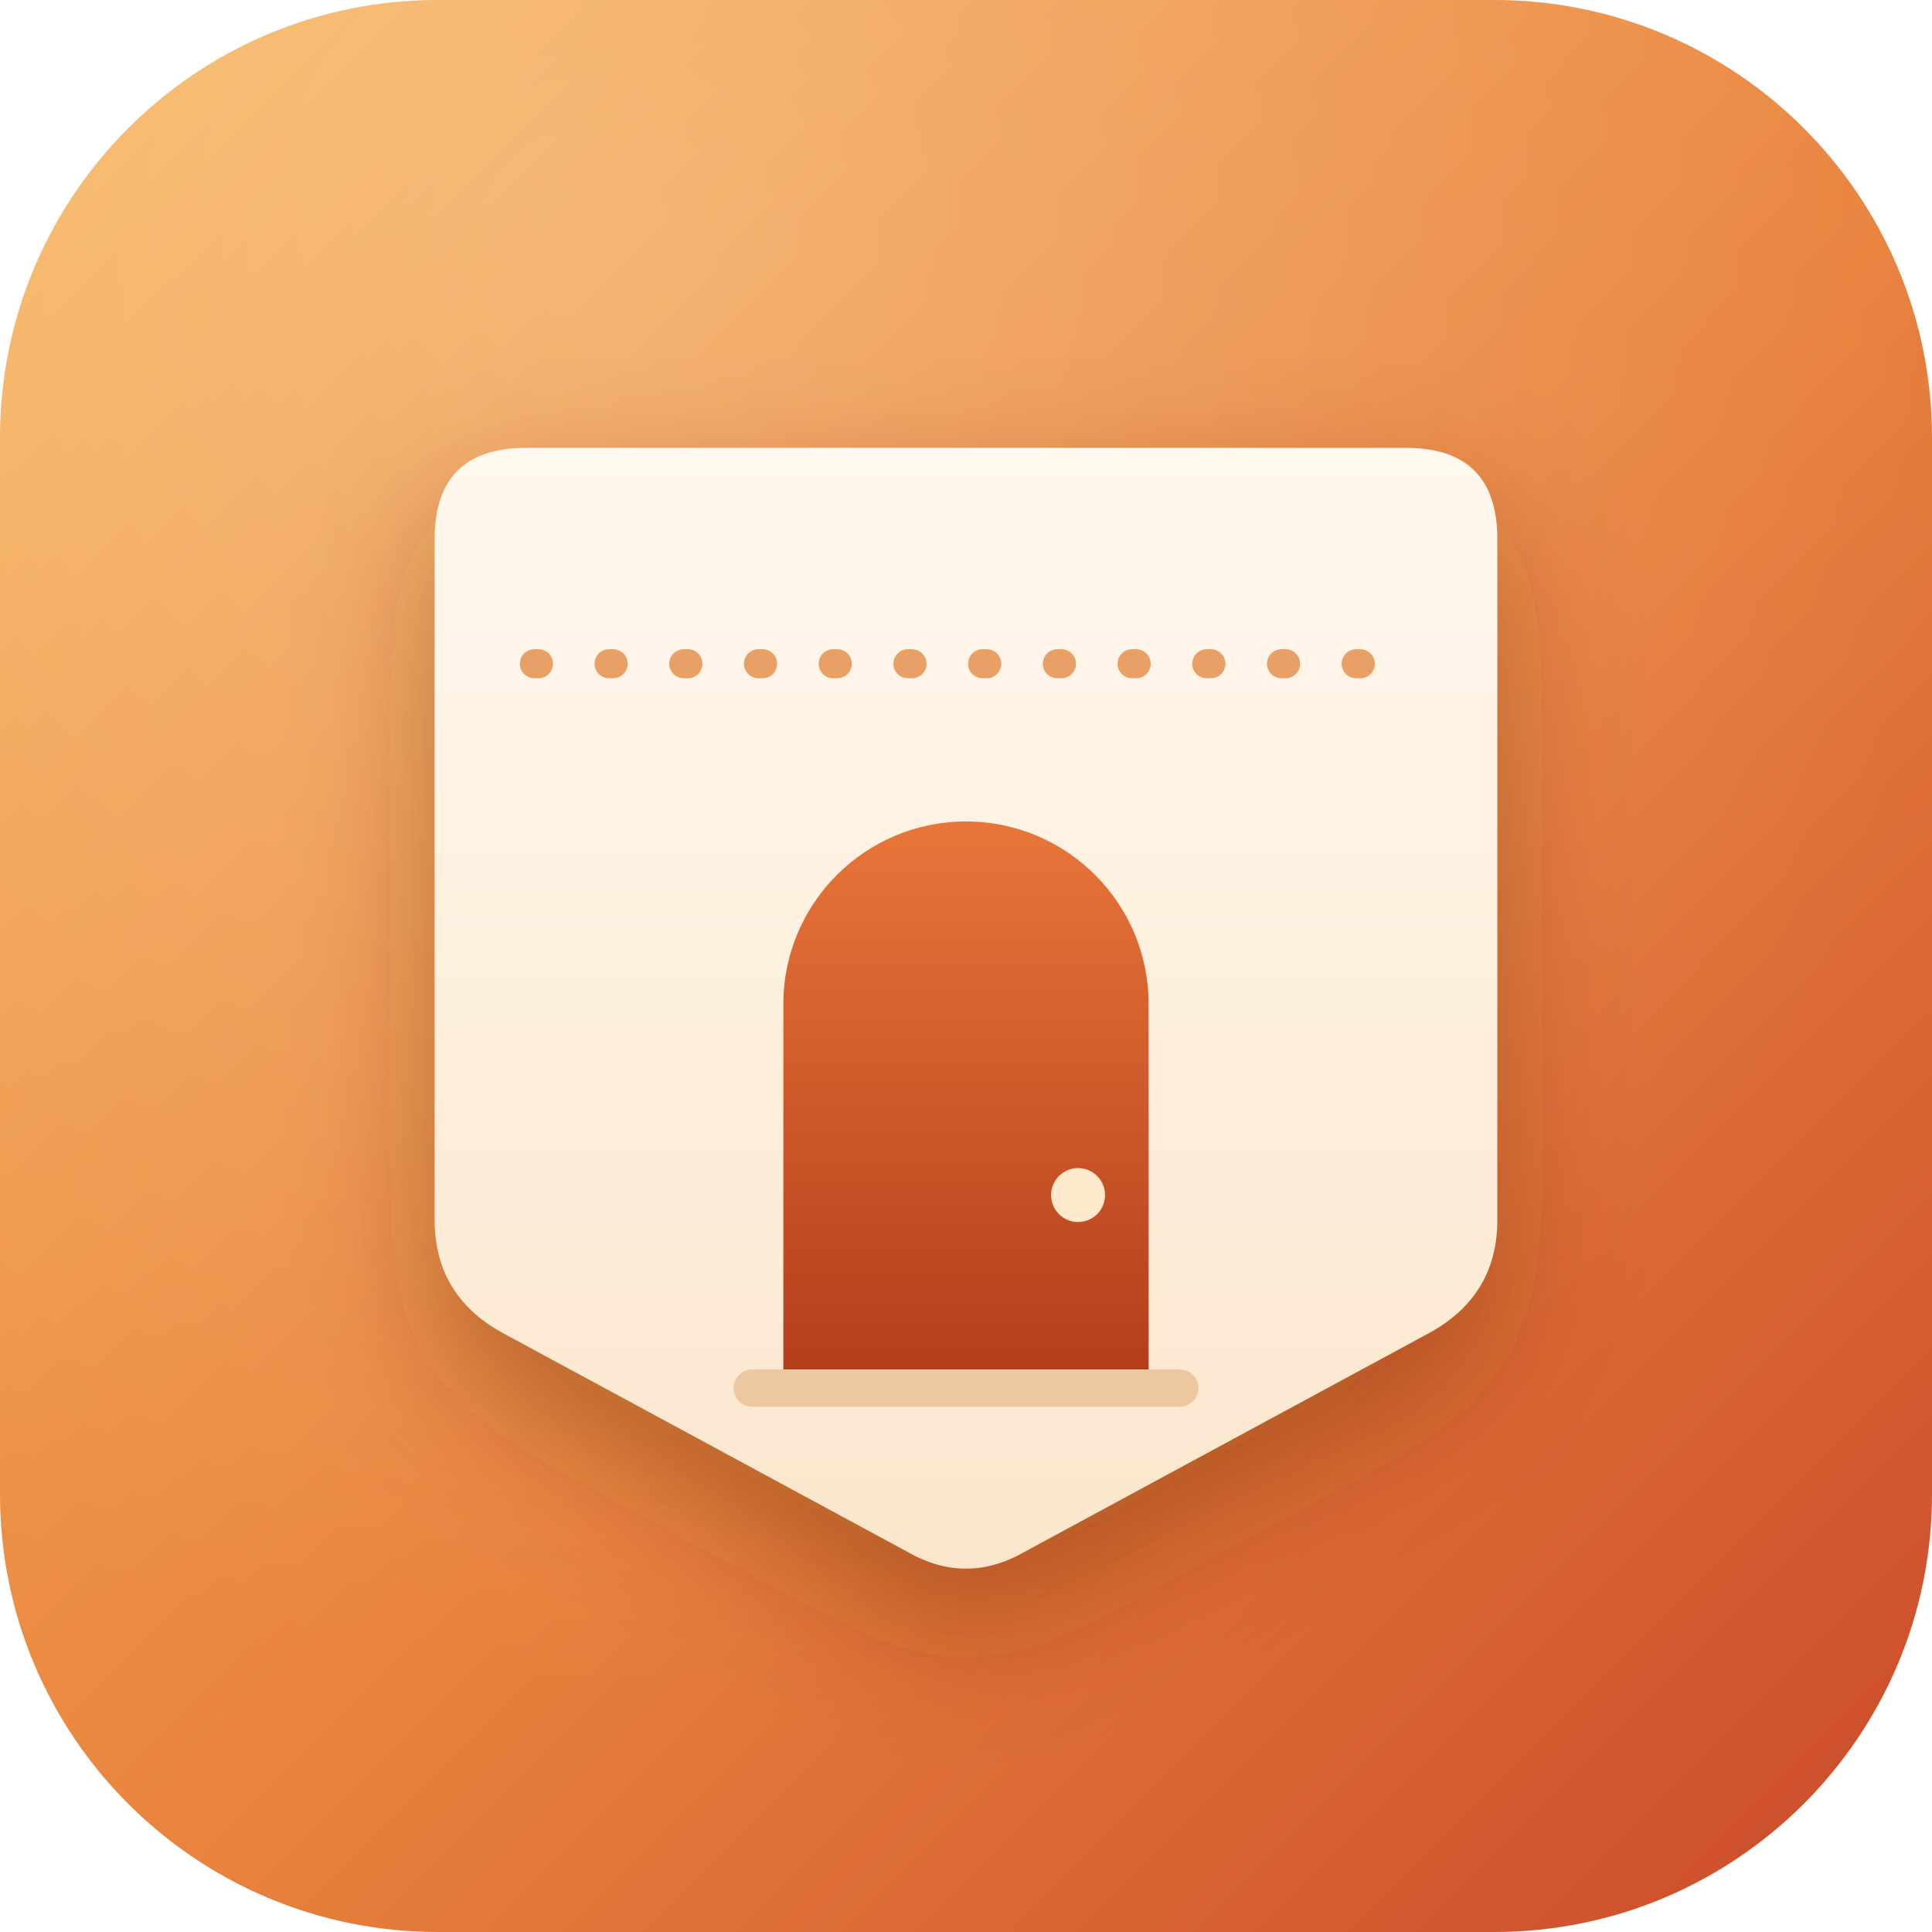
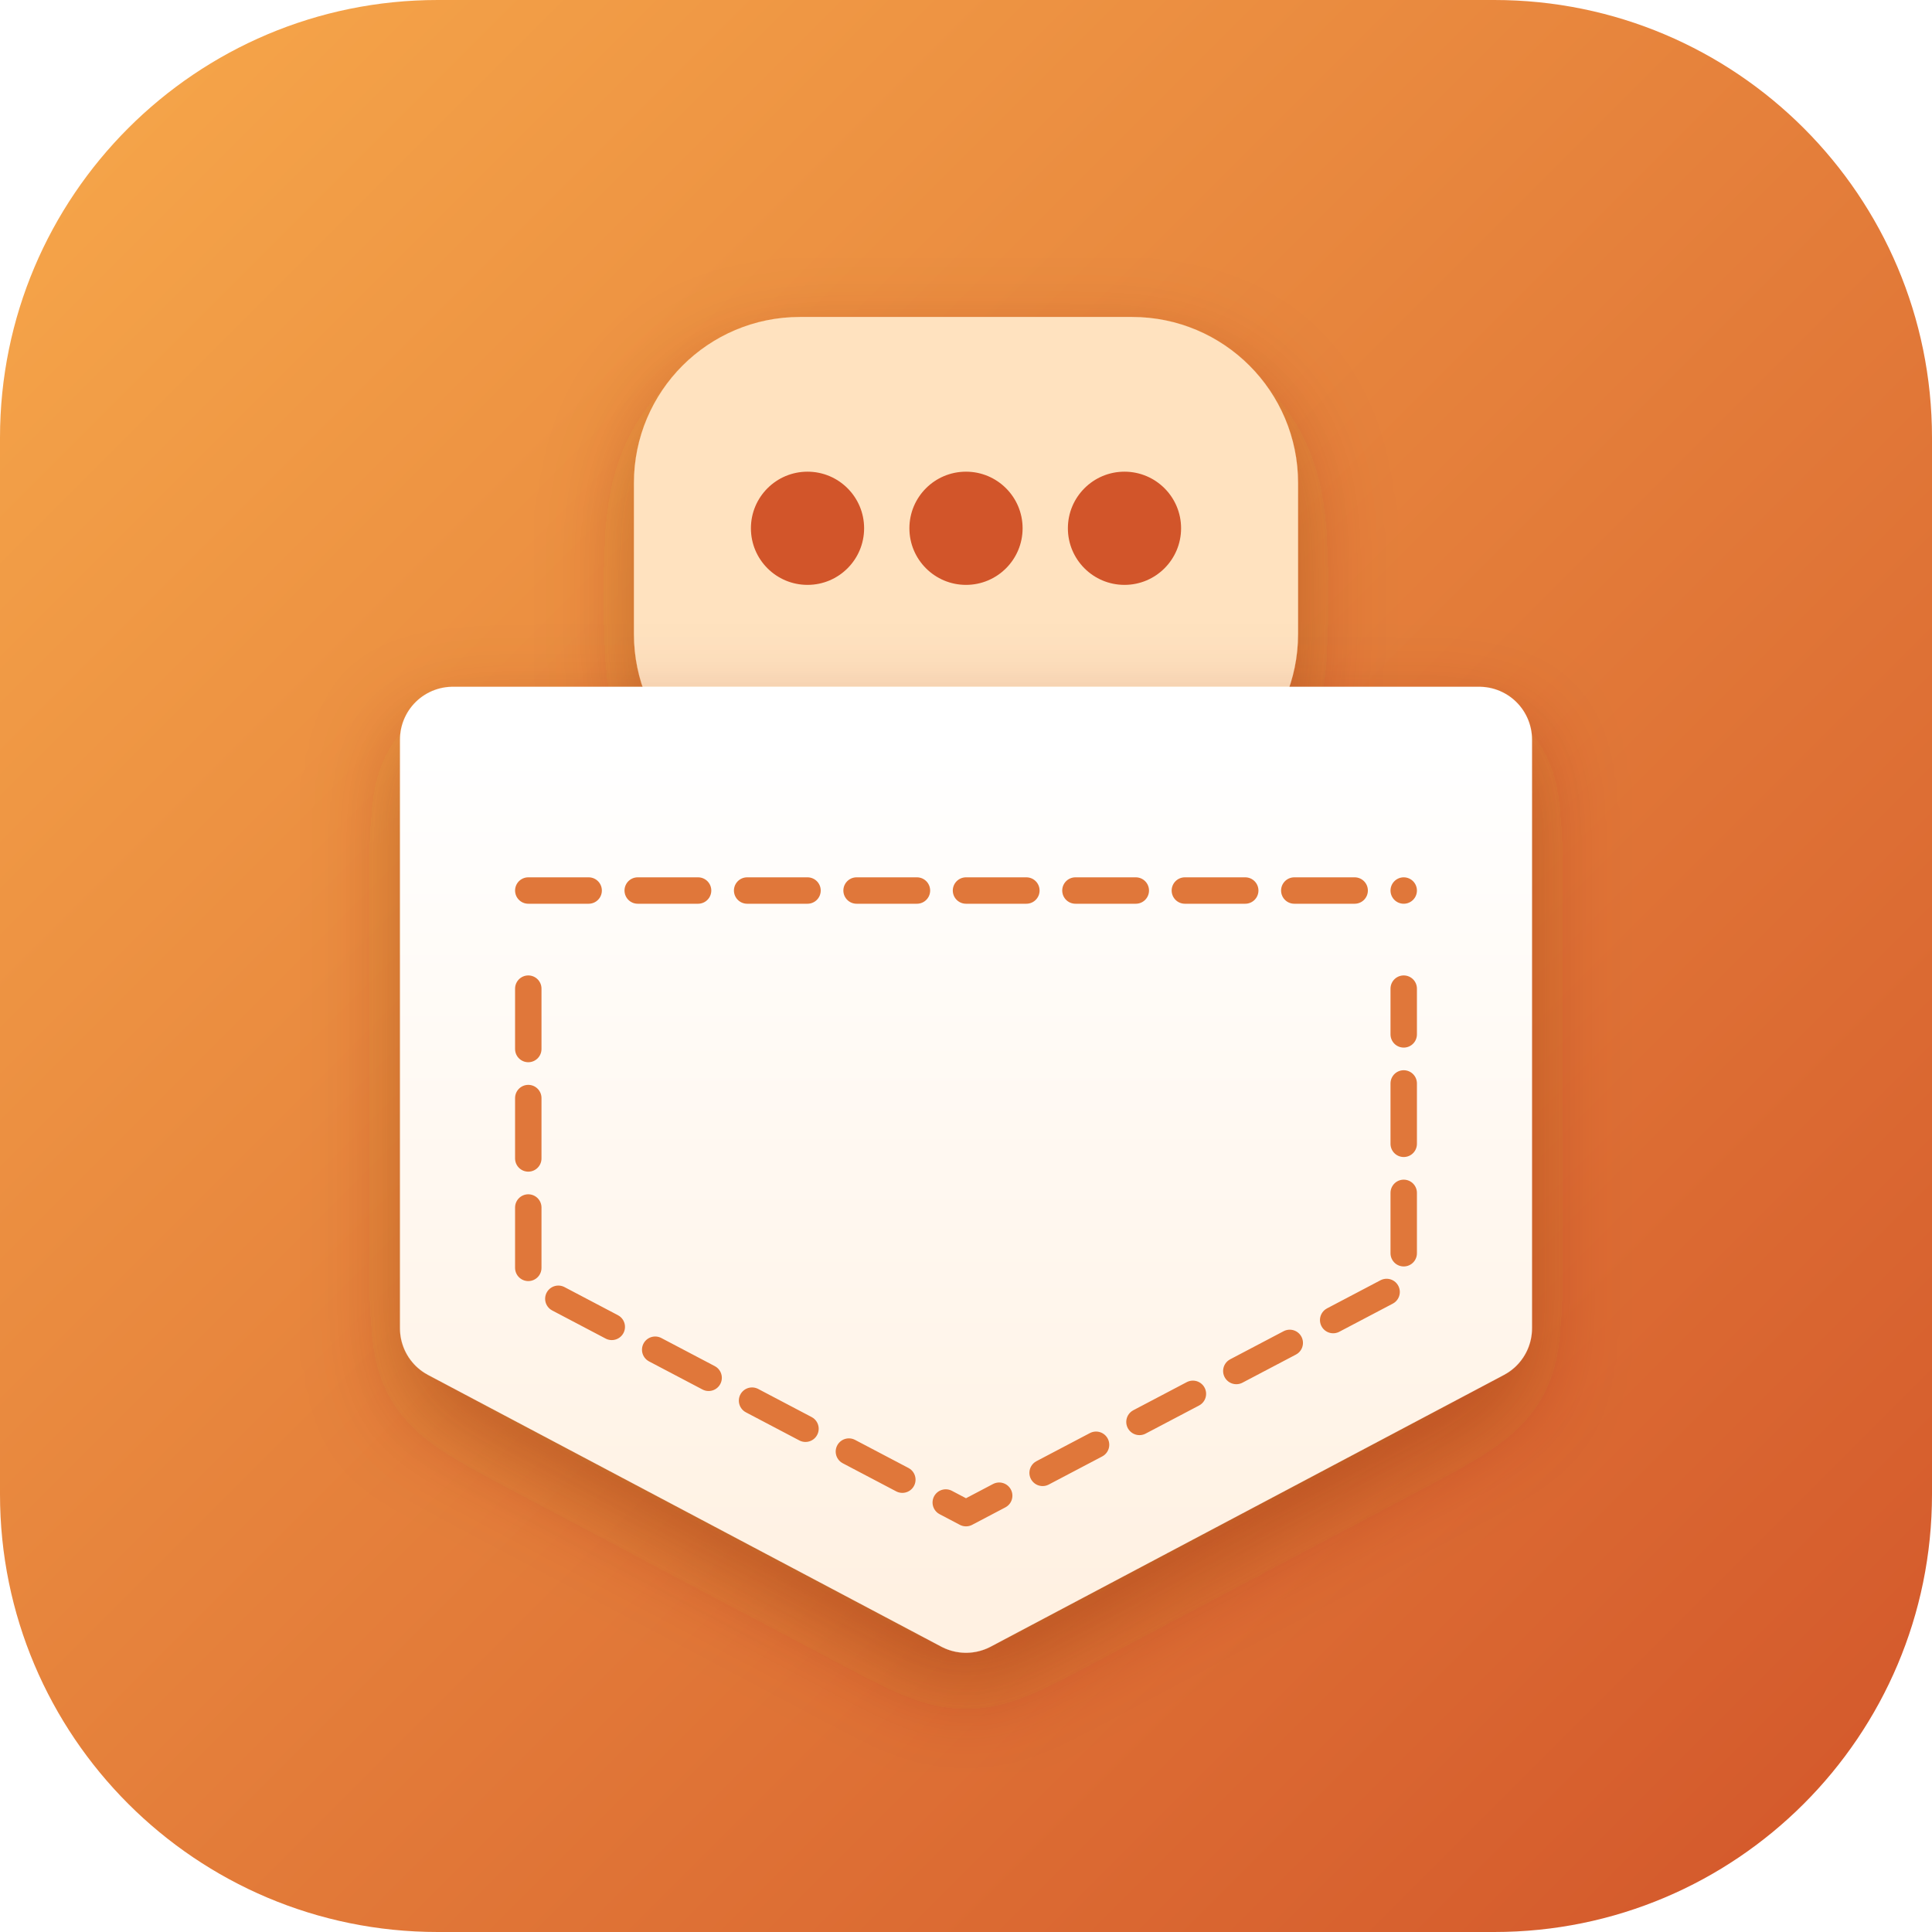
<svg xmlns="http://www.w3.org/2000/svg" viewBox="0 0 512 512">
  <defs>
    <linearGradient id="bg" x1="0" y1="0" x2="1" y2="1">
-       <stop offset="0" stop-color="#F8B65C" />
-       <stop offset="0.55" stop-color="#E8813C" />
-       <stop offset="1" stop-color="#C9482A" />
+       <stop offset="0" stop-color="#F7A94B" />
+       <stop offset="1" stop-color="#D2552A" />
    </linearGradient>
-     <radialGradient id="sheen" cx="0.3" cy="0.12" r="0.75">
-       <stop offset="0" stop-color="#FFFFFF" stop-opacity="0.22" />
-       <stop offset="1" stop-color="#FFFFFF" stop-opacity="0" />
-     </radialGradient>
    <linearGradient id="pocket" x1="0" y1="0" x2="0" y2="1">
-       <stop offset="0" stop-color="#FFF8EE" />
-       <stop offset="1" stop-color="#FBE6CC" />
+       <stop offset="0" stop-color="#FFFFFF" />
+       <stop offset="1" stop-color="#FFF1E2" />
    </linearGradient>
-     <linearGradient id="light" x1="0" y1="0" x2="0" y2="1">
-       <stop offset="0" stop-color="#E8763A" />
-       <stop offset="1" stop-color="#B43E1B" />
-     </linearGradient>
-     <filter id="drop" x="-30%" y="-30%" width="160%" height="160%">
-       <feDropShadow dx="0" dy="14" stdDeviation="16" flood-color="#6E240C" flood-opacity="0.38" />
+     <filter id="shadow" x="-20%" y="-20%" width="140%" height="140%">
+       <feDropShadow dx="0" dy="10" stdDeviation="12" flood-color="#7A2A0C" flood-opacity="0.35" />
    </filter>
  </defs>
  <rect width="512" height="512" rx="116" fill="url(#bg)" />
-   <rect width="512" height="512" rx="116" fill="url(#sheen)" />
-   <g transform="translate(256 265) scale(1.1) translate(-256 -265)">
-     <path filter="url(#drop)" fill="url(#pocket)" d="M150 132 H362 Q384 132 384 154 V318 Q384 336 368 345 L270 398 Q256 406 242 398 L144 345 Q128 336 128 318 V154 Q128 132 150 132 Z" />
-     <path d="M152 184 H360" fill="none" stroke="#E9A066" stroke-width="7" stroke-linecap="round" stroke-dasharray="1 17" />
-     <path fill="url(#light)" d="M212 354 V266 A44 44 0 0 1 300 266 V354 Z" />
-     <circle cx="283" cy="312" r="6.5" fill="#FFE9CC" />
-     <rect x="200" y="354" width="112" height="9" rx="4.5" fill="#EDC7A0" />
+   <g filter="url(#shadow)">
+     <rect x="168" y="84" width="176" height="128" rx="44" fill="#FFE2BF" />
+     <circle cx="214" cy="140" r="15" fill="#D2552A" />
+     <circle cx="256" cy="140" r="15" fill="#D2552A" />
+     <circle cx="298" cy="140" r="15" fill="#D2552A" />
  </g>
+   <g filter="url(#shadow)">
+     <path d="M120 196 H392 V352 L256 424 L120 352 Z" fill="url(#pocket)" stroke="url(#pocket)" stroke-width="28" stroke-linejoin="round" />
+   </g>
+   <path d="M140 236 H372" fill="none" stroke="#E0773A" stroke-width="7" stroke-linecap="round" stroke-dasharray="16 13" />
+   <path d="M140 262 V340 L256 401 L372 340 V262" fill="none" stroke="#E0773A" stroke-width="7" stroke-linecap="round" stroke-linejoin="round" stroke-dasharray="16 13" />
</svg>
